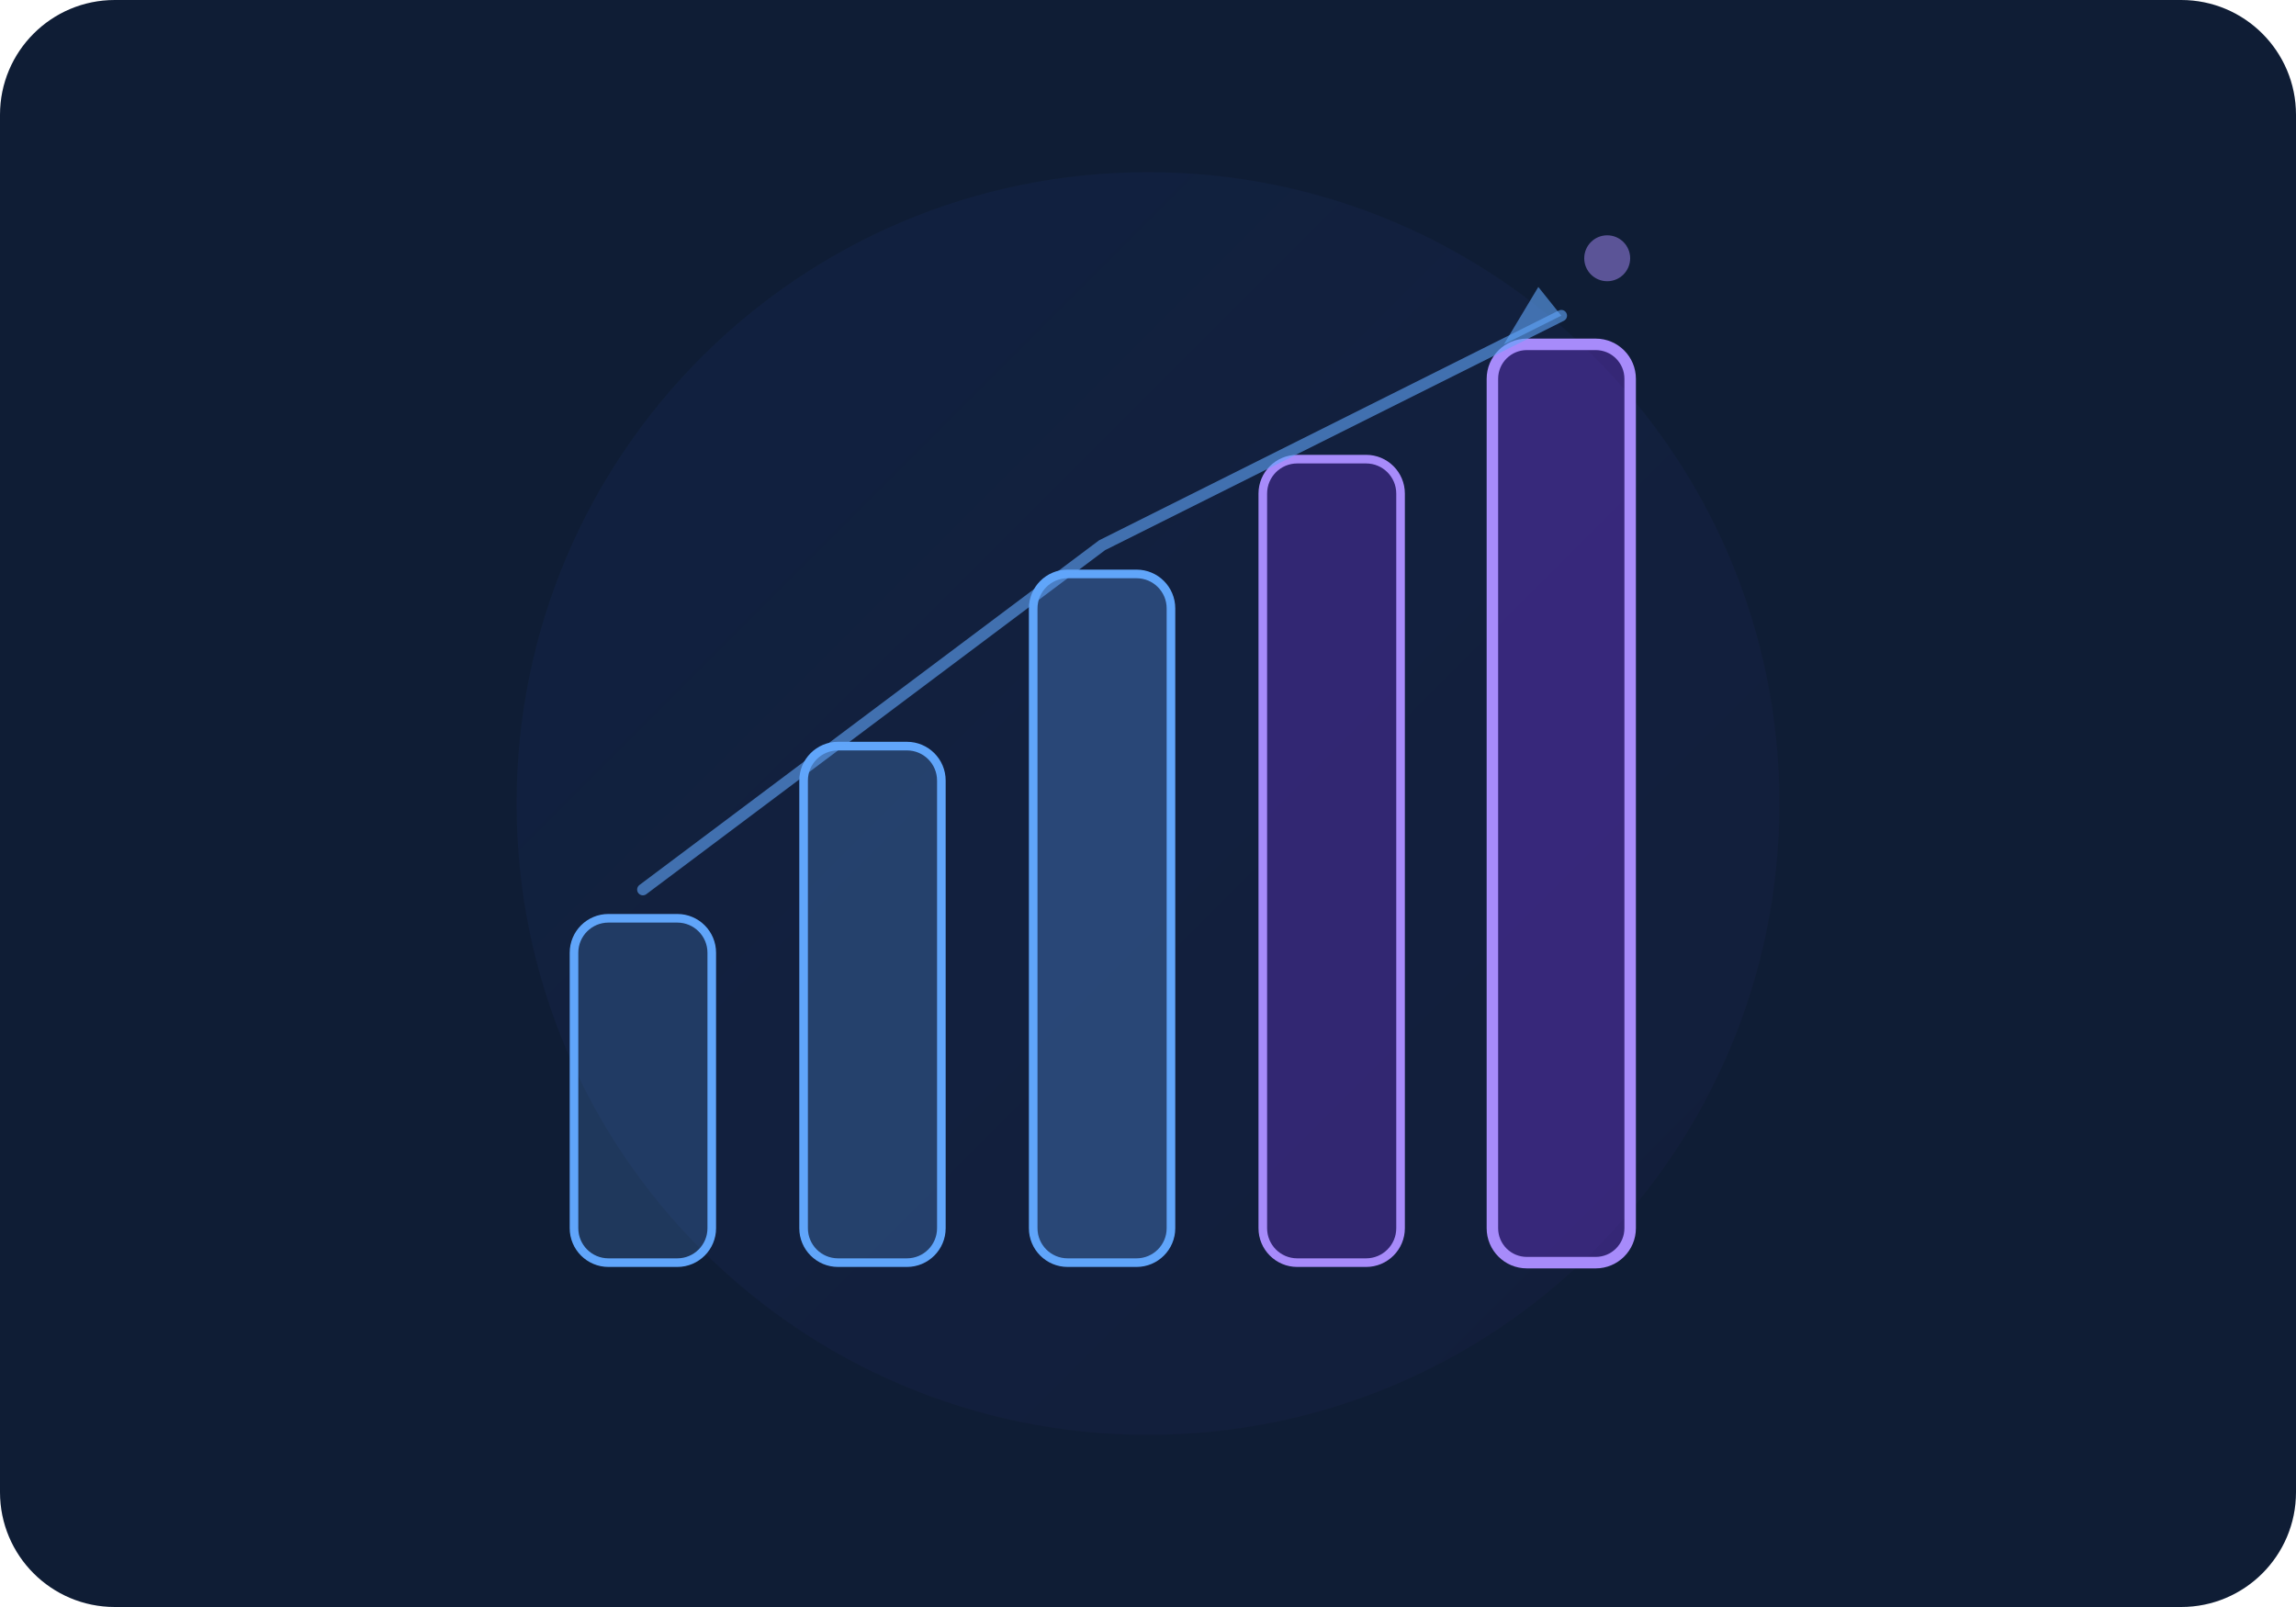
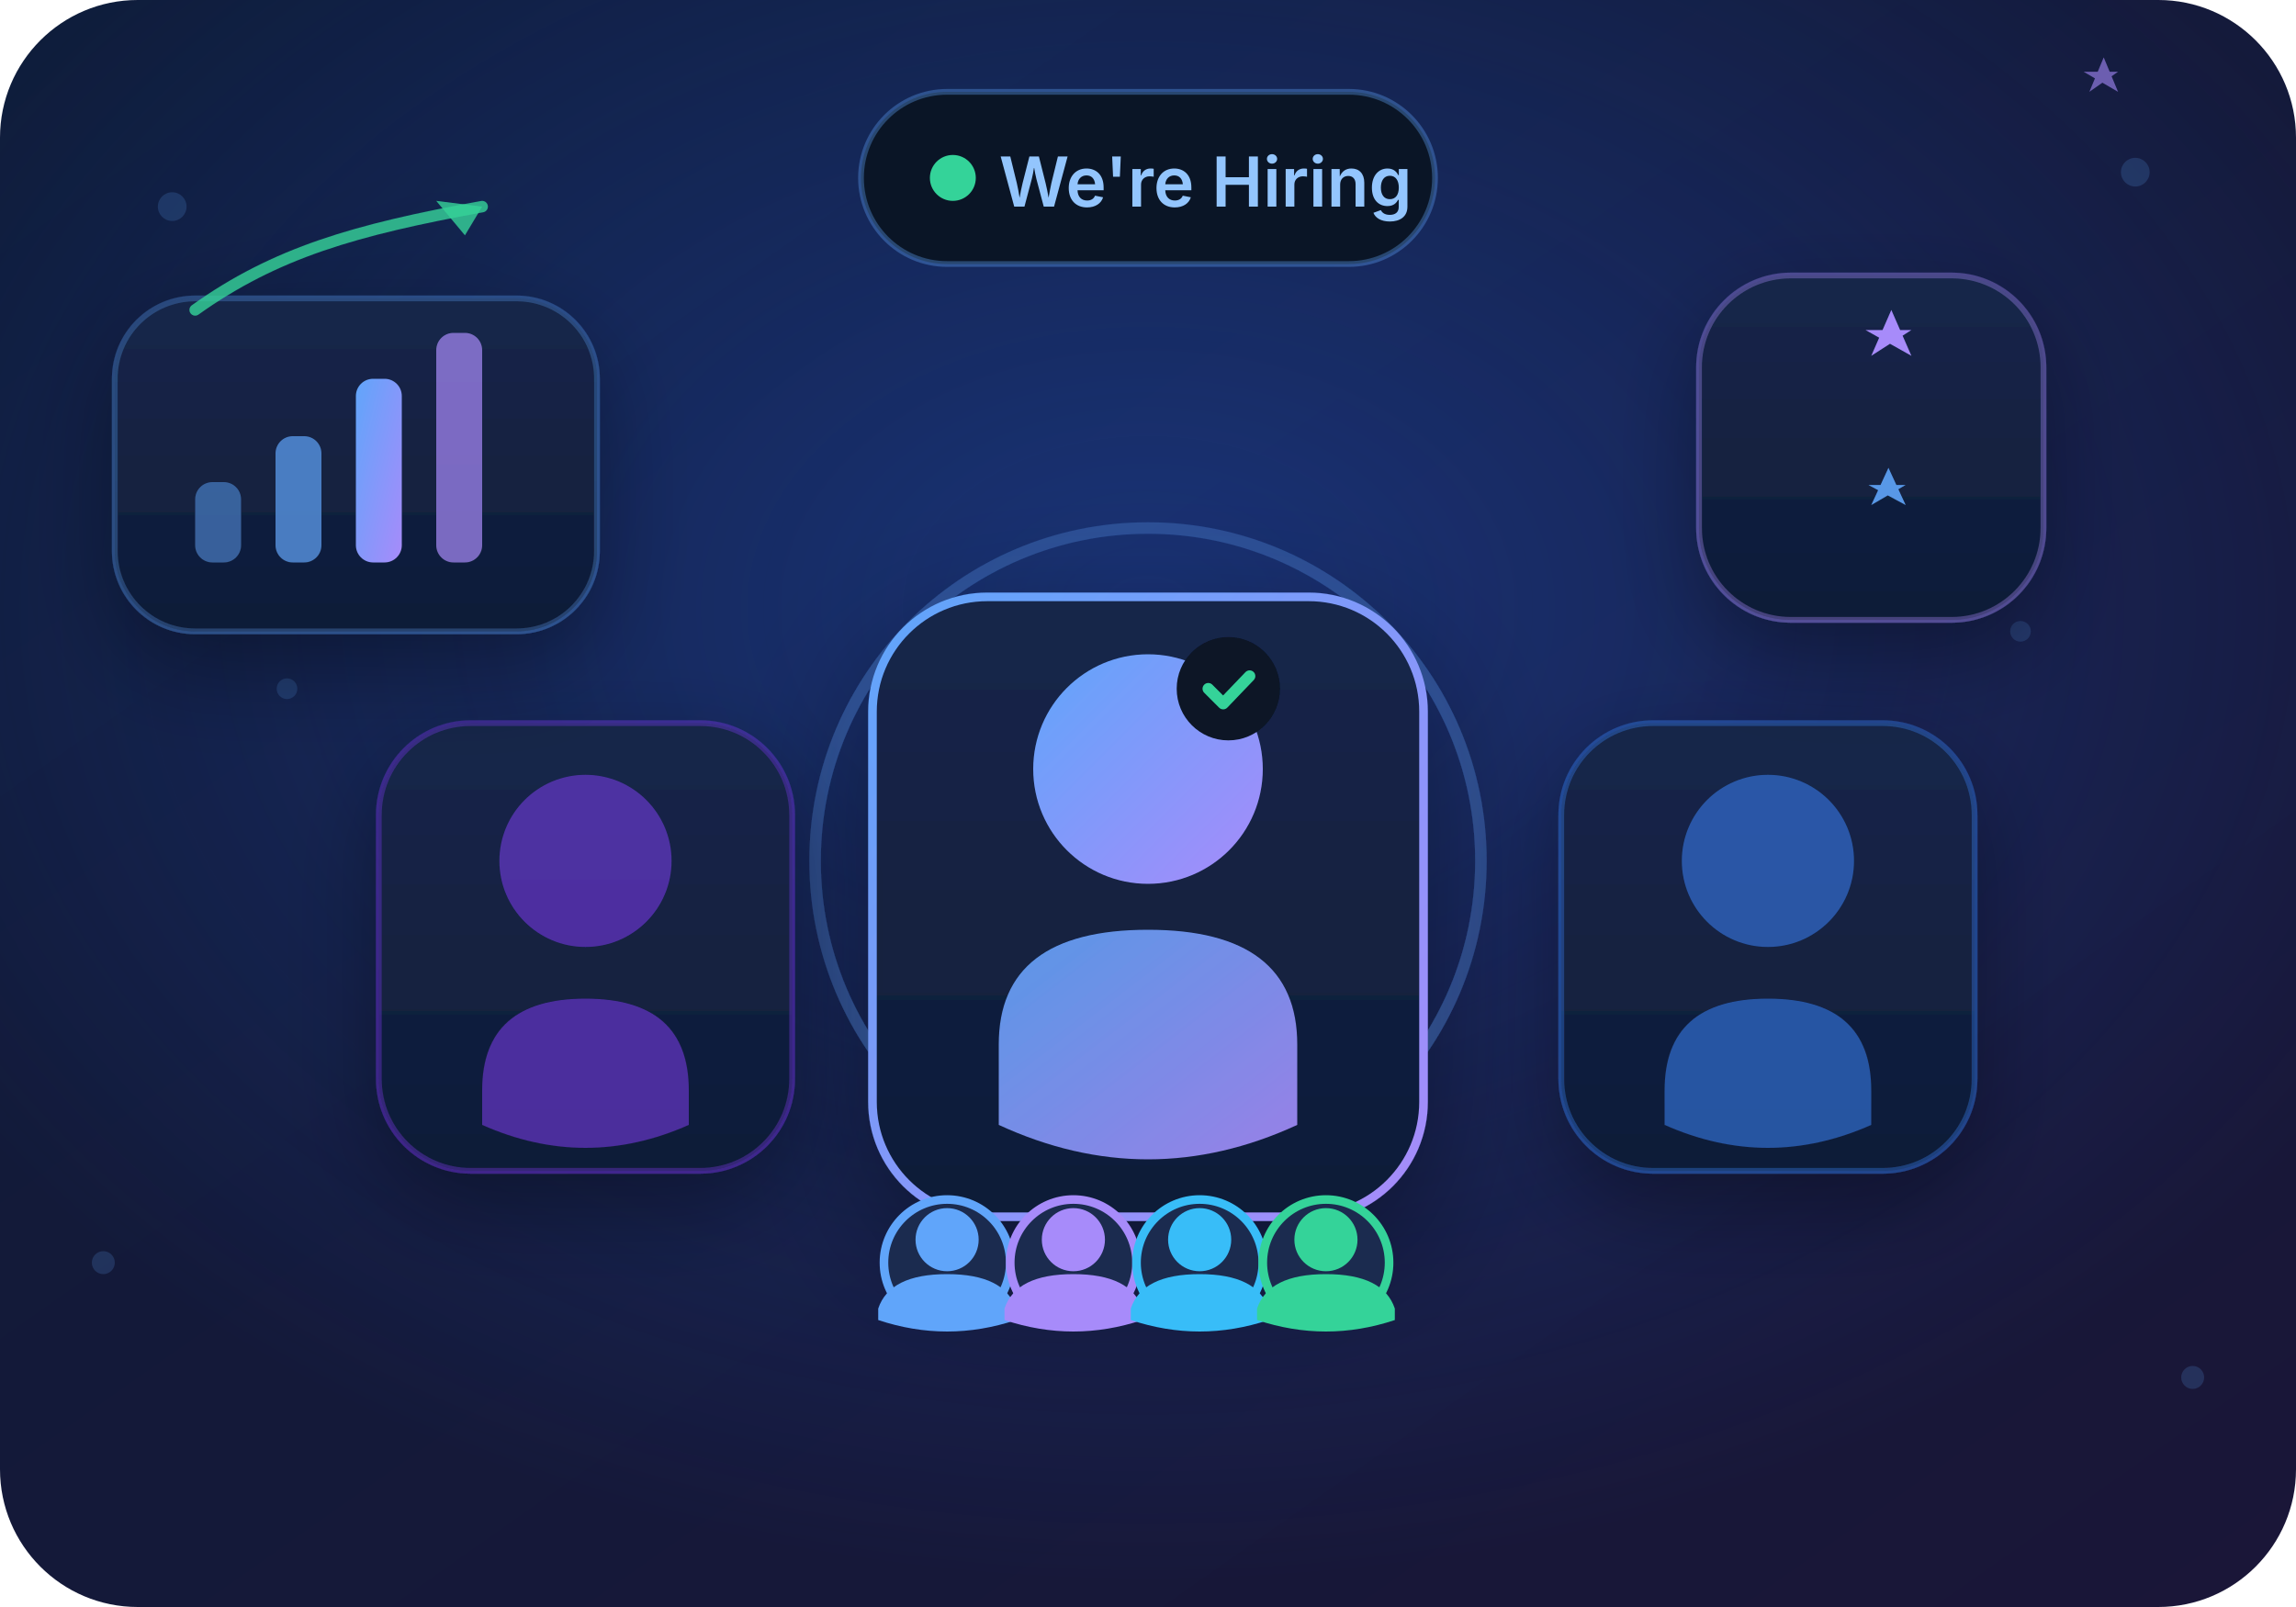
<svg xmlns="http://www.w3.org/2000/svg" viewBox="0 0 400 280" fill="none">
  <defs>
-     <linearGradient id="careerGrad" x1="0%" y1="0%" x2="100%" y2="100%">
-       <stop offset="0%" style="stop-color:#2563eb;stop-opacity:0.12" />
-       <stop offset="100%" style="stop-color:#7c3aed;stop-opacity:0.06" />
+     <linearGradient id="cBg" x1="0" y1="0" x2="1" y2="1">
+       <stop offset="0" stop-color="#0e1c3a" />
+       <stop offset="1" stop-color="#1a1638" />
    </linearGradient>
+     <linearGradient id="cAccent" x1="0" y1="0" x2="1" y2="1">
+       <stop offset="0" stop-color="#60a5fa" />
+       <stop offset="1" stop-color="#a78bfa" />
+     </linearGradient>
+     <radialGradient id="cGlow" cx="50%" cy="38%" r="60%">
+       <stop offset="0" stop-color="#2563eb" stop-opacity="0.35" />
+       <stop offset="1" stop-color="#2563eb" stop-opacity="0" />
+     </radialGradient>
+     <linearGradient id="cardMetal" x1="0" y1="0" x2="0" y2="1">
+       <stop offset="0" stop-color="#16264a" />
+       <stop offset="1" stop-color="#0f1c38" />
+     </linearGradient>
+     <filter id="cShadow" x="-30%" y="-30%" width="160%" height="160%">
+       <feDropShadow dx="0" dy="8" stdDeviation="12" flood-color="#000" flood-opacity="0.4" />
+     </filter>
+     <filter id="cSoft" x="-50%" y="-50%" width="200%" height="200%">
+       <feDropShadow dx="0" dy="6" stdDeviation="8" flood-color="#000" flood-opacity="0.35" />
+     </filter>
  </defs>
-   <rect width="400" height="280" rx="20" fill="#0f1d35" />
-   <circle cx="200" cy="140" r="110" fill="url(#careerGrad)" opacity="0.5" />
-   <rect x="100" y="160" width="24" height="60" rx="6" fill="rgba(96,165,250,0.2)" stroke="#60a5fa" stroke-width="1.5" />
-   <rect x="140" y="130" width="24" height="90" rx="6" fill="rgba(96,165,250,0.25)" stroke="#60a5fa" stroke-width="1.5" />
-   <rect x="180" y="100" width="24" height="120" rx="6" fill="rgba(96,165,250,0.3)" stroke="#60a5fa" stroke-width="1.5" />
-   <rect x="220" y="80" width="24" height="140" rx="6" fill="rgba(124,58,237,0.3)" stroke="#a78bfa" stroke-width="1.5" />
-   <rect x="260" y="60" width="24" height="160" rx="6" fill="rgba(124,58,237,0.35)" stroke="#a78bfa" stroke-width="2" />
-   <polyline points="112,155 152,125 192,95 232,75 272,55" fill="none" stroke="#60a5fa" stroke-width="2" stroke-linecap="round" opacity="0.6" />
-   <polygon points="272,55 262,60 268,50" fill="#60a5fa" opacity="0.6" />
-   <circle cx="280" cy="45" r="4" fill="#a78bfa" opacity="0.5">
-     <animate attributeName="opacity" values="0.3;0.7;0.3" dur="2s" repeatCount="indefinite" />
-   </circle>
+   <rect width="400" height="280" rx="24" fill="url(#cBg)" />
+   <rect width="400" height="280" rx="24" fill="url(#cGlow)" />
+   <g fill="#60a5fa" opacity="0.18">
+     <circle cx="30" cy="36" r="2.5" />
+     <circle cx="372" cy="30" r="2.5" />
+     <circle cx="18" cy="220" r="2" />
+     <circle cx="382" cy="240" r="2" />
+     <circle cx="50" cy="120" r="1.8" />
+     <circle cx="352" cy="110" r="1.8" />
+   </g>
+   <g fill="#a78bfa">
+     <path d="M330 70 l3 -7 3 7 -7 -4 7 0 z" opacity="0.8">
+       <animate attributeName="opacity" values="0.3;0.9;0.3" dur="2.2s" repeatCount="indefinite" />
+     </path>
+     <path d="M52 70 l3 -7 3 7 -7 -4 7 0 z" opacity="0.8">
+       <animate attributeName="opacity" values="0.9;0.3;0.9" dur="2s" repeatCount="indefinite" />
+     </path>
+     <path d="M364 16 l2.5 -6 2.5 6 -6 -3.5 6 0 z" opacity="0.6">
+       <animate attributeName="opacity" values="0.4;1;0.4" dur="1.8s" repeatCount="indefinite" />
+     </path>
+   </g>
+   <g>
+     <rect x="150" y="16" width="100" height="30" rx="15" fill="#0a1526" stroke="rgba(96,165,250,0.35)" />
+     <circle cx="166" cy="31" r="4" fill="#34d399">
+       <animate attributeName="opacity" values="1;0.35;1" dur="1.5s" repeatCount="indefinite" />
+     </circle>
+     <text x="246" y="36" text-anchor="end" font-family="Inter, Arial, sans-serif" font-size="12" font-weight="600" fill="#93c5fd">We're Hiring</text>
+   </g>
+   <g filter="url(#cShadow)">
+     <circle cx="200" cy="150" r="58" stroke="rgba(96,165,250,0.25)" stroke-width="2" fill="none">
+       <animate attributeName="r" values="52;66;52" dur="3s" repeatCount="indefinite" />
+       <animate attributeName="opacity" values="0.7;0.15;0.7" dur="3s" repeatCount="indefinite" />
+     </circle>
+     <rect x="152" y="104" width="96" height="108" rx="20" fill="url(#cardMetal)" stroke="url(#cAccent)" stroke-width="1.5" />
+     <circle cx="200" cy="134" r="20" fill="url(#cAccent)" />
+     <path d="M174 182 Q174 162 200 162 Q226 162 226 182 L226 196 Q200 208 174 196 Z" fill="url(#cAccent)" opacity="0.9" />
+     <circle cx="214" cy="120" r="9" fill="#0a1526" />
+     <path d="M210.5 120 l2.6 2.6 4.6 -4.8" stroke="#34d399" stroke-width="2" stroke-linecap="round" stroke-linejoin="round" fill="none" />
+   </g>
+   <g filter="url(#cSoft)">
+     <rect x="66" y="126" width="72" height="78" rx="16" fill="url(#cardMetal)" stroke="rgba(124,58,237,0.35)" />
+     <circle cx="102" cy="150" r="15" fill="rgba(124,58,237,0.55)" />
+     <path d="M84 190 Q84 174 102 174 Q120 174 120 190 L120 196 Q102 204 84 196 Z" fill="rgba(124,58,237,0.55)" />
+   </g>
+   <g filter="url(#cSoft)">
+     <rect x="272" y="126" width="72" height="78" rx="16" fill="url(#cardMetal)" stroke="rgba(59,130,246,0.35)" />
+     <circle cx="308" cy="150" r="15" fill="rgba(59,130,246,0.55)" />
+     <path d="M290 190 Q290 174 308 174 Q326 174 326 190 L326 196 Q308 204 290 196 Z" fill="rgba(59,130,246,0.55)" />
+   </g>
+   <g filter="url(#cSoft)">
+     <rect x="20" y="52" width="84" height="58" rx="14" fill="url(#cardMetal)" stroke="rgba(96,165,250,0.28)" />
+     <rect x="34" y="84" width="8" height="14" rx="3" fill="rgba(96,165,250,0.5)" />
+     <rect x="48" y="76" width="8" height="22" rx="3" fill="rgba(96,165,250,0.7)" />
+     <rect x="62" y="66" width="8" height="32" rx="3" fill="url(#cAccent)" />
+     <rect x="76" y="58" width="8" height="40" rx="3" fill="rgba(167,139,250,0.7)" />
+     <path d="M34 54 C48 44 62 40 84 36" stroke="#34d399" stroke-width="2" stroke-linecap="round" fill="none" opacity="0.8" />
+     <path d="M84 36 l-8 -1 5 6 z" fill="#34d399" opacity="0.8" />
+   </g>
+   <g filter="url(#cSoft)">
+     <rect x="296" y="48" width="60" height="60" rx="16" fill="url(#cardMetal)" stroke="rgba(167,139,250,0.35)" />
+     <path d="M326 62 l3.5 -8 3.5 8 -8 -4.5 8 0 z" fill="#a78bfa" />
+     <path d="M326 88 l3 -6.5 3 6.5 -6.5 -3.5 6.5 0 z" fill="#60a5fa" opacity="0.9" />
+   </g>
+   <g>
+     <circle cx="165" cy="220" r="11" fill="#1b2b4f" stroke="#60a5fa" stroke-width="1.5" />
+     <circle cx="165" cy="216" r="5.5" fill="#60a5fa" />
+     <path d="M153 228 Q155 222 165 222 Q175 222 177 228 L177 230 Q165 234 153 230 Z" fill="#60a5fa" />
+     <circle cx="187" cy="220" r="11" fill="#1b2b4f" stroke="#a78bfa" stroke-width="1.5" />
+     <circle cx="187" cy="216" r="5.5" fill="#a78bfa" />
+     <path d="M175 228 Q177 222 187 222 Q197 222 199 228 L199 230 Q187 234 175 230 Z" fill="#a78bfa" />
+     <circle cx="209" cy="220" r="11" fill="#1b2b4f" stroke="#38bdf8" stroke-width="1.5" />
+     <circle cx="209" cy="216" r="5.5" fill="#38bdf8" />
+     <path d="M197 228 Q199 222 209 222 Q219 222 221 228 L221 230 Q209 234 197 230 Z" fill="#38bdf8" />
+     <circle cx="231" cy="220" r="11" fill="#1b2b4f" stroke="#34d399" stroke-width="1.5" />
+     <circle cx="231" cy="216" r="5.5" fill="#34d399" />
+     <path d="M219 228 Q221 222 231 222 Q241 222 243 228 L243 230 Q231 234 219 230 Z" fill="#34d399" />
+   </g>
</svg>
